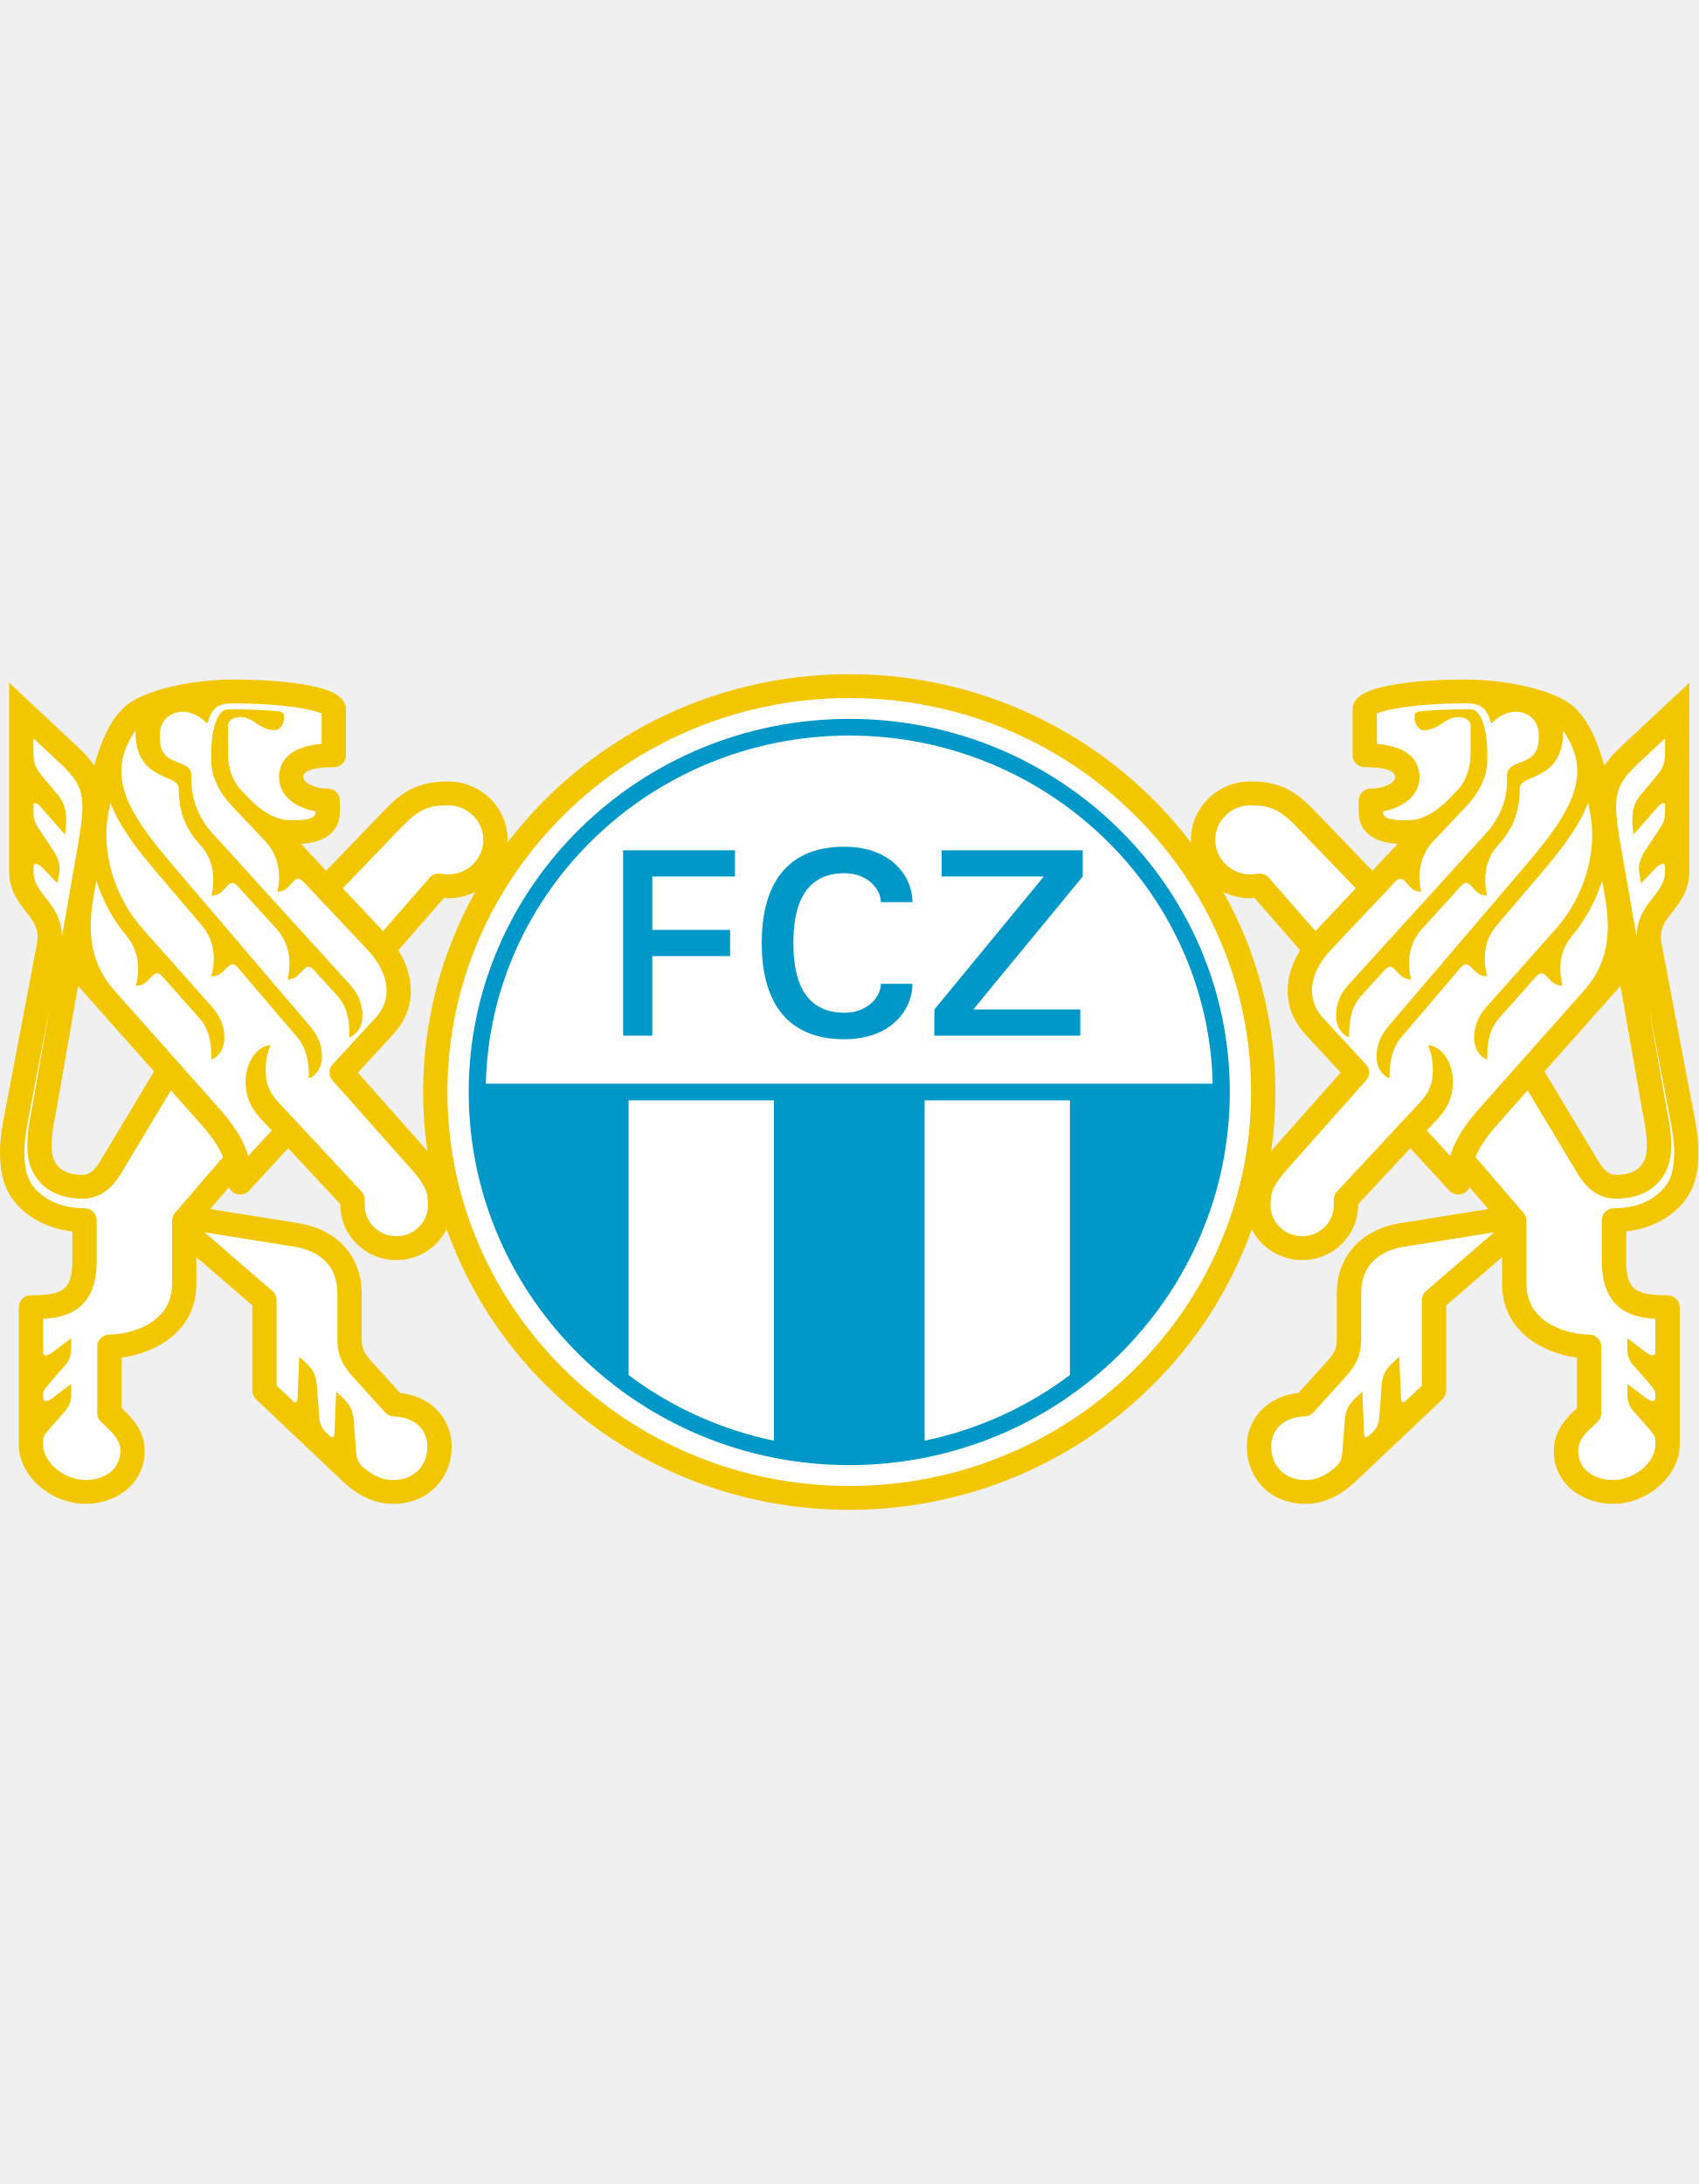
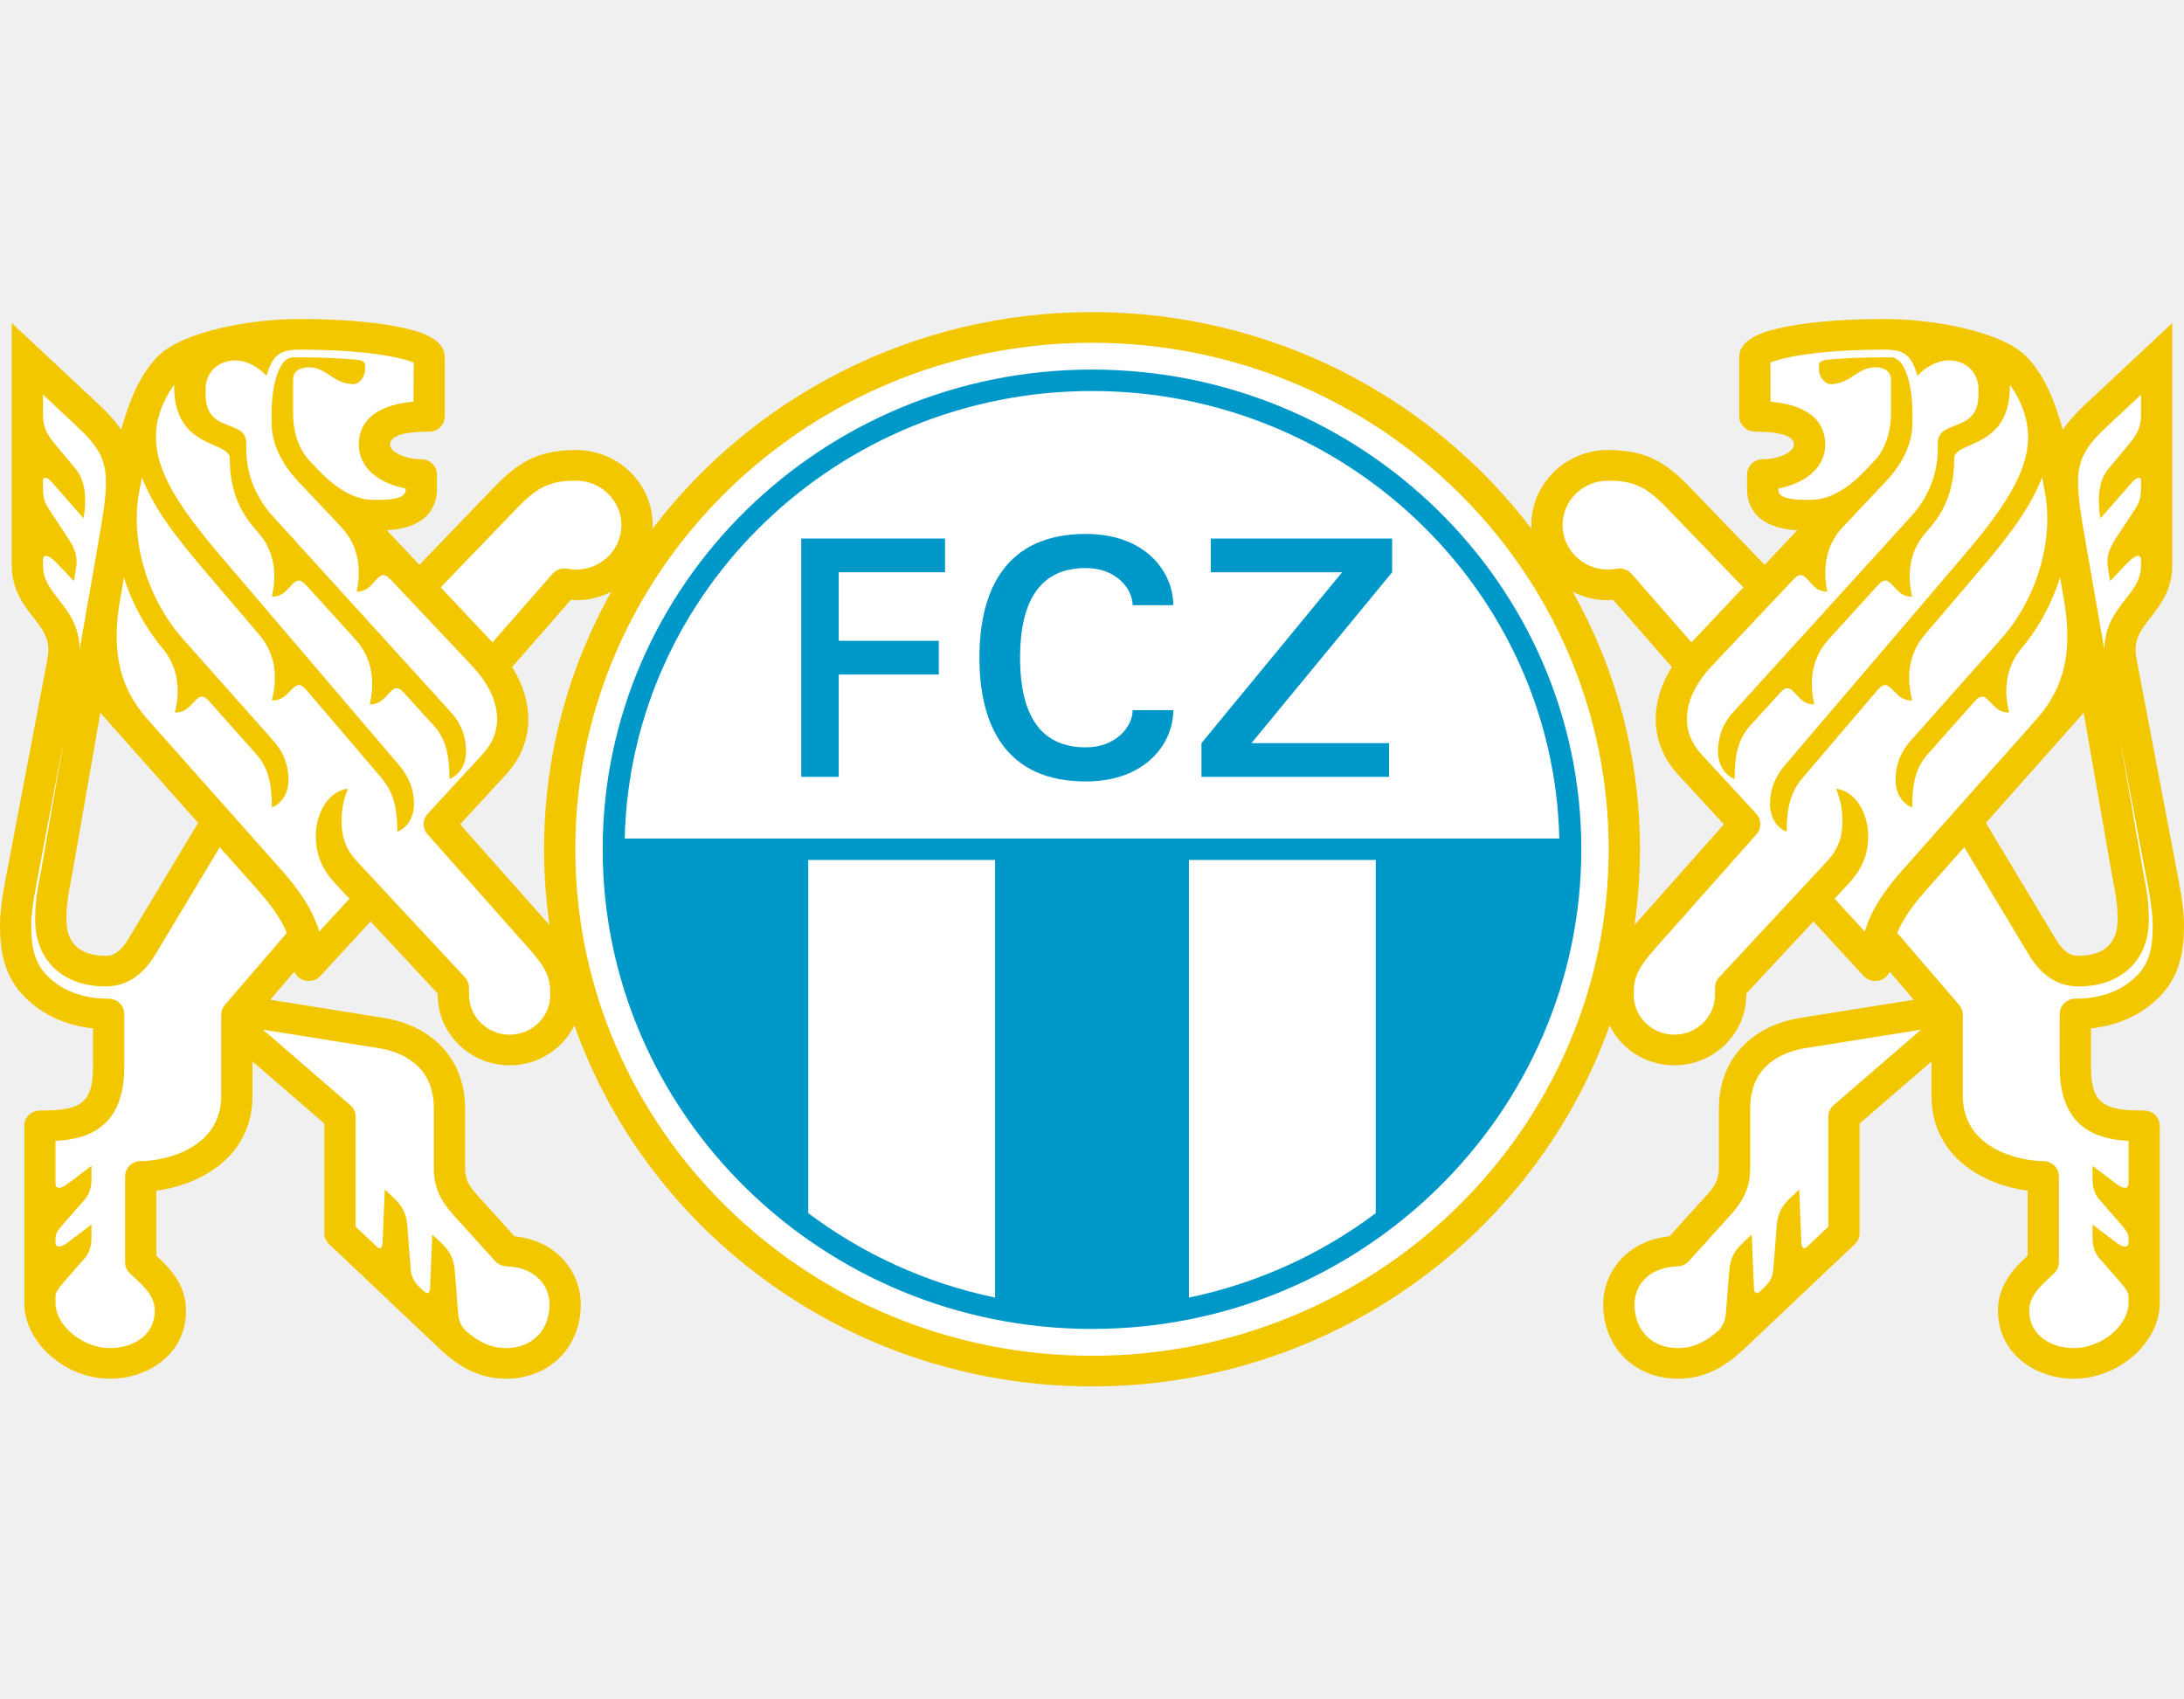
- <svg xmlns="http://www.w3.org/2000/svg" version="1.0" id="Ebene_1" x="0px" y="0px" width="42px" height="54px" viewBox="0 0 325.277 160.02" enable-background="new 0 0 325.277 160.02" xml:space="preserve">
+ <svg xmlns="http://www.w3.org/2000/svg" version="1.0" id="Ebene_1" x="0px" y="0px" width="54px" height="42px" viewBox="0 0 325.277 160.02" enable-background="new 0 0 325.277 160.02" xml:space="preserve">
  <path fill-rule="evenodd" clip-rule="evenodd" fill="#F3C700" d="M319.34,118.931c-5.939,0-7.916-0.942-7.916-6.507  c0,0,0-3.463,0-5.73c3.978-0.432,7.415-1.963,10.027-4.525c3.363-3.296,3.826-7.223,3.826-10.973c0-1.48-0.27-3.752-0.737-6.236  l-6.32-33.232c-0.098-0.517-0.144-0.985-0.144-1.419c0-1.981,0.958-3.203,2.198-4.784c1.451-1.85,3.257-4.152,3.257-7.858V1.631  l-12.874,12.037c-1.446,1.35-2.572,2.596-3.433,3.831c-1.336-4.79-3.009-8.506-5.563-11.01c-3.62-3.547-13.507-5.461-20.972-5.461  c-5.809,0-10.896,0.4-14.711,1.158c-3.233,0.642-6.943,1.739-6.943,4.549v8.788c0,1.261,1.041,2.282,2.327,2.282  c3.863,0,5.822,0.653,5.822,1.94c0,1.115-2.263,2.169-4.658,2.169c-1.285,0-2.327,1.022-2.327,2.283v2.168  c0,2.179,1.006,5.753,7.47,6.129l-4.856,5.149L251.671,26.07c-3.448-3.583-6.413-5.526-12.194-5.526  c-6.292,0-11.41,5.018-11.41,11.186c0,0.176,0.007,0.353,0.014,0.526C213.189,12.692,189.398,0,162.639,0  c-26.758,0-50.549,12.692-65.441,32.256c0.007-0.174,0.014-0.35,0.014-0.526c0-6.168-5.119-11.186-11.41-11.186  c-5.782,0-8.746,1.942-12.196,5.526L62.465,37.644l-4.854-5.15c6.462-0.375,7.468-3.951,7.468-6.128v-2.168  c0-1.26-1.042-2.283-2.328-2.283c-2.394,0-4.657-1.054-4.657-2.169c0-1.287,1.958-1.94,5.821-1.94c1.286,0,2.328-1.021,2.328-2.282  V6.735c0-2.81-3.711-3.907-6.944-4.549c-3.814-0.758-8.901-1.158-14.71-1.158c-7.465,0-17.352,1.914-20.972,5.462  c-2.555,2.503-4.229,6.22-5.564,11.009c-0.859-1.235-1.986-2.481-3.431-3.831L1.747,1.631v36.034c0,3.707,1.805,6.009,3.256,7.858  c1.241,1.582,2.198,2.803,2.198,4.784c0,0.434-0.045,0.902-0.144,1.419l-6.32,33.232C0.269,87.443,0,89.715,0,91.195  c0,3.75,0.463,7.677,3.825,10.973c2.614,2.563,6.052,4.094,10.029,4.525c0,2.268,0,5.73,0,5.73c0,5.564-1.977,6.507-7.917,6.507  c-1.286,0-2.328,1.021-2.328,2.282v26.363c0,5.915,6.104,11.302,12.807,11.302c5.474,0,11.292-3.562,11.292-10.16  c0-3.944-2.578-6.468-4.424-8.173c0-1.375,0-6.999,0-9.678c6.304-0.813,14.319-4.895,14.319-14.105c0,0,0-2.488,0-5.143  c4.092,3.533,9.812,8.478,10.711,9.254c0,1.824,0,16.32,0,16.32c0,0.615,0.257,1.211,0.71,1.641l16.044,15.192  c1.79,1.694,5.121,4.852,10.255,4.852c6.475,0,11.176-4.657,11.176-11.071c0-4.664-3.39-9.483-9.874-10.153  c-1.009-1.116-5.672-6.266-5.672-6.266c-1.685-1.86-1.685-2.906-1.685-4.355v-8.445c0-7.105-4.667-12.266-12.179-13.467  l-16.845-2.693c1.104-1.283,2.398-2.79,3.6-4.186c0.241,0.56,0.701,1.021,1.304,1.247c0.899,0.337,1.917,0.1,2.563-0.602  l7.483-8.119c5.006,5.379,9.506,10.213,9.999,10.744c0,0.054,0,0.185,0,0.185c0,5.788,4.805,10.497,10.711,10.497  c4.235,0,7.905-2.42,9.642-5.929c11.107,31.258,41.468,53.755,77.091,53.755s65.982-22.497,77.093-53.755  c1.735,3.509,5.404,5.929,9.641,5.929c5.905,0,10.711-4.709,10.711-10.497c0,0,0-0.131,0-0.185  c0.492-0.531,4.992-5.365,9.999-10.744l7.482,8.119c0.646,0.701,1.665,0.938,2.563,0.602c0.604-0.227,1.063-0.688,1.305-1.247  c1.2,1.396,2.494,2.902,3.599,4.186l-16.844,2.693c-7.514,1.201-12.181,6.361-12.181,13.467v8.445c0,1.449,0,2.495-1.684,4.355  c0,0-4.664,5.149-5.672,6.266c-6.483,0.67-9.874,5.489-9.874,10.153c0,6.414,4.701,11.071,11.177,11.071  c5.133,0,8.465-3.157,10.254-4.852l16.045-15.192c0.453-0.43,0.71-1.025,0.71-1.641c0,0,0-14.496,0-16.32  c0.9-0.776,6.619-5.721,10.711-9.254c0,2.654,0,5.143,0,5.143c0,9.211,8.016,13.293,14.32,14.105c0,2.679,0,8.303,0,9.678  c-1.846,1.705-4.425,4.229-4.425,8.173c0,6.599,5.818,10.16,11.293,10.16c6.702,0,12.808-5.387,12.808-11.302v-26.363  C321.67,119.951,320.627,118.931,319.34,118.931L319.34,118.931L319.34,118.931z M19.149,93.326  c-1.532,2.547-2.768,2.547-3.433,2.547c-2.655,0-5.821-0.932-5.821-5.361c0-2.36,0.275-3.768,0.593-5.4l0.271-1.439l4.185-23.986  l14.562,16.391L19.149,93.326L19.149,93.326L19.149,93.326z M68.529,76.299c1.913-2.076,6.817-7.397,6.817-7.397  c2.234-2.424,3.337-5.288,3.337-8.277c0-2.558-0.81-5.208-2.408-7.758c2.605-2.978,7.766-8.881,8.765-10.024  c0.254,0.017,0.51,0.072,0.762,0.072c1.882,0,3.658-0.452,5.225-1.247c-6.371,11.392-9.999,24.459-9.999,38.342  c0,3.832,0.282,7.6,0.817,11.293C80.135,89.374,70.568,78.596,68.529,76.299L68.529,76.299L68.529,76.299z M243.434,91.303  c0.534-3.689,0.816-7.461,0.816-11.293c0-13.883-3.627-26.951-9.999-38.342c1.565,0.795,3.343,1.247,5.226,1.247  c0.251,0,0.508-0.056,0.761-0.072c0.999,1.143,6.16,7.046,8.765,10.024c-1.598,2.552-2.408,5.202-2.408,7.758  c0,2.99,1.104,5.853,3.339,8.277c0,0,4.903,5.321,6.815,7.397C254.71,78.596,245.143,89.374,243.434,91.303L243.434,91.303  L243.434,91.303z M306.13,93.326l-10.357-17.25l14.562-16.391l4.186,23.986l0.27,1.439c0.318,1.633,0.593,3.04,0.593,5.4  c0,4.43-3.165,5.361-5.82,5.361C308.896,95.873,307.66,95.873,306.13,93.326L306.13,93.326z" />
  <path fill-rule="evenodd" clip-rule="evenodd" fill="#FFFFFF" d="M85.685,80.01c0-41.6,34.521-75.444,76.954-75.444  c42.434,0,76.953,33.844,76.953,75.444c0,41.6-34.52,75.445-76.953,75.445C120.207,155.455,85.685,121.609,85.685,80.01  L85.685,80.01z" />
  <path fill-rule="evenodd" clip-rule="evenodd" fill="#0098C9" d="M89.76,80.01c0,39.396,32.693,71.447,72.878,71.447  c40.185,0,72.879-32.051,72.879-71.447c0-39.398-32.694-71.449-72.879-71.449C122.453,8.561,89.76,40.612,89.76,80.01L89.76,80.01z" />
  <path fill-rule="evenodd" clip-rule="evenodd" fill="#FFFFFF" d="M162.639,11.755c-37.843,0-68.729,29.757-69.598,66.656h139.198  C231.368,41.512,200.482,11.755,162.639,11.755L162.639,11.755z" />
  <path fill-rule="evenodd" clip-rule="evenodd" fill="#FFFFFF" d="M120.378,81.607v52.602c8.073,6.063,17.532,10.437,27.825,12.574  V81.607H120.378L120.378,81.607z" />
  <path fill-rule="evenodd" clip-rule="evenodd" fill="#FFFFFF" d="M177.074,81.607v65.176c10.294-2.138,19.752-6.511,27.824-12.574  V81.607H177.074L177.074,81.607z" />
  <polygon fill-rule="evenodd" clip-rule="evenodd" fill="#0098C9" points="140.751,33.727 140.751,38.749 124.918,38.749 124.918,48.964 139.821,48.964 139.821,53.986 124.918,53.986 124.918,69.223 119.331,69.223 119.331,33.727 140.751,33.727" />
  <polygon fill-rule="evenodd" clip-rule="evenodd" fill="#0098C9" points="178.938,69.223 178.938,64.202 199.894,38.749 180.336,38.749 180.336,33.727 207.344,33.727 207.344,38.749 186.389,64.202 206.879,64.202 206.879,69.223 178.938,69.223" />
  <path fill-rule="evenodd" clip-rule="evenodd" fill="#0098C9" d="M161.708,64.83c-3.214,0-5.658-1.094-7.299-3.31  c-1.642-2.217-2.481-5.555-2.481-10.044s0.839-7.828,2.481-10.044c1.641-2.216,4.085-3.309,7.299-3.309  c2.289,0,4.036,0.79,5.209,1.875c1.175,1.086,1.774,2.471,1.774,3.66h3.027h3.027c0-2.444-1.008-5.099-3.143-7.141  s-5.395-3.474-9.896-3.474c-5.915,0-9.873,2.059-12.352,5.393c-2.481,3.334-3.481,7.942-3.481,13.04c0,5.098,1,9.707,3.481,13.04  c2.479,3.334,6.437,5.393,12.352,5.393c4.501,0,7.761-1.431,9.896-3.474c2.135-2.042,3.143-4.696,3.143-7.141h-3.027h-3.027  c0,1.189-0.6,2.574-1.774,3.66C165.744,64.04,163.997,64.83,161.708,64.83L161.708,64.83z" />
  <path fill-rule="evenodd" clip-rule="evenodd" fill="#FFFFFF" d="M268.938,109.625c-3.091,0.492-8.272,2.313-8.272,8.962v8.445  c0,1.786,0,4.231-2.859,7.386l-6.293,6.953c-0.425,0.468-1.027,0.744-1.665,0.766c-4.43,0.145-6.413,2.951-6.413,5.67  c0,3.892,2.619,6.507,6.52,6.507c2.651,0,4.588-1.372,6.075-2.693c0.654-0.716,0.941-1.499,1.018-2.478l0.491-6.318  c0.15-1.932,0.765-2.988,2.028-4.182l1.326-1.258l0.327,7.931c0.031,0.741,0.353,1.07,0.862,0.589l0.782-0.738  c0.826-0.783,1.172-1.633,1.257-2.721l0.491-6.322c0.15-1.932,0.765-2.984,2.028-4.183l1.325-1.255l0.328,7.932  c0.031,0.74,0.353,1.07,0.862,0.588l3.15-2.983c0-1.726,0-16.38,0-16.38c0-0.656,0.287-1.279,0.788-1.712  c0,0,9.321-8.056,13.022-11.252C280.954,107.703,268.938,109.625,268.938,109.625L268.938,109.625z" />
  <path fill-rule="evenodd" clip-rule="evenodd" fill="#FFFFFF" d="M317.012,129.771c0,0.949-0.808,0.84-1.863,0.039l-3.492-2.65  v2.154c0,0.914,0.304,2.063,0.949,2.8l3.223,3.686c0.806,0.921,1.184,1.507,1.184,2.038v0.68c0,0.95-0.808,0.84-1.863,0.039  l-3.492-2.654v2.158c0,0.911,0.304,2.06,0.949,2.801l3.223,3.682c0.806,0.925,1.184,1.506,1.184,2.037v0.996  c0,3.398-4.036,6.737-8.149,6.737c-3.195,0-6.635-1.751-6.635-5.596c0-2.126,1.617-3.615,3.181-5.054l0.524-0.486  c0.464-0.432,0.718-1.023,0.718-1.65v-12.783c0-1.258-1.042-2.283-2.328-2.283c-3.335,0-11.991-1.743-11.991-9.699v-12.1  c0-0.538-0.195-1.059-0.549-1.474l-9.224-10.717c0.818-1.991,2.214-4.012,4.361-6.433l5.628-6.334l9.569,15.935  c1.939,3.229,4.374,4.799,7.444,4.799c6.364,0,10.478-3.896,10.478-9.927c0-2.793-0.345-4.554-0.676-6.258l-0.255-1.352  L315.741,63.6l4.221,22.191c0.412,2.188,0.658,4.207,0.658,5.404c0,3.289-0.411,5.734-2.46,7.744  c-2.253,2.207-5.302,3.328-9.064,3.328c-1.287,0-2.328,1.02-2.328,2.281v7.875c0,9.317,5.789,10.788,10.244,11.021V129.771  L317.012,129.771z" />
  <path fill-rule="evenodd" clip-rule="evenodd" fill="#FFFFFF" d="M318.876,36.979v0.686c0,2.154-1.013,3.443-2.292,5.077  c-1.436,1.83-3.165,4.033-3.165,7.54l-2.868-16.437c-0.653-3.744-1.056-6.381-1.056-8.45c0-3.57,1.198-5.453,4.374-8.422  l5.007-4.679v2.886c0,1.979-0.532,2.98-1.858,4.571l-2.968,3.561c-0.989,1.184-1.466,2.703-1.45,4.805  c0.006,0.785,0.08,1.651,0.223,2.611l4.779-5.439c0.661-0.753,1.274-0.806,1.274-0.178v1.255c0,1.522-0.389,2.245-1.074,3.281  l-2.715,4.11c-1.192,1.808-1.345,3.1-1.143,4.317l0.331,1.988l2.577-2.705C317.865,36.294,318.876,35.838,318.876,36.979  L318.876,36.979z" />
  <path fill-rule="evenodd" clip-rule="evenodd" fill="#FFFFFF" d="M242.992,38.979c-0.545-0.624-1.391-0.913-2.213-0.755  c-0.438,0.084-0.877,0.125-1.303,0.125c-3.724,0-6.752-2.97-6.752-6.619c0-3.65,3.028-6.62,6.752-6.62c3.82,0,5.715,0.88,8.81,4.093  l11.359,11.801l-7.721,8.191L242.992,38.979L242.992,38.979z" />
  <path fill-rule="evenodd" clip-rule="evenodd" fill="#FFFFFF" d="M307.386,42.784l-0.567-3.249  c-1.221,3.891-3.235,7.602-5.946,10.792c-2.455,3.11-2.291,6.713-1.647,9.319c-0.776,0.009-1.563-0.281-2.114-0.843l-0.837-0.853  c-0.647-0.66-1.16-1.11-2.158,0.016l-6.995,7.866c-1.863,2.097-2.327,4.54-2.327,7.964c-1.631-0.685-2.477-2.283-2.477-4.108  c0-1.827,0.467-3.84,2.328-5.936l13.348-15.023c5.379-6.054,7.945-14.714,6.541-22.063c-0.134-0.697-0.27-1.372-0.404-2.037  c-1.767,4.663-5.304,9.163-9.16,13.685l-8.316,9.761c-2.783,3.258-2.575,7.051-1.851,9.771c-0.775,0.023-1.567-0.252-2.129-0.805  l-0.854-0.838c-0.66-0.648-1.181-1.089-2.158,0.055l-11.238,13.181c-1.863,2.185-2.328,4.769-2.328,7.965  c-1.631-0.686-2.475-2.283-2.475-4.11c0-1.826,0.465-3.752,2.328-5.935l26.521-31.094c8.088-9.484,11.795-15.989,8.224-23.186  c-0.427-0.857-0.873-1.597-1.35-2.235c0.115,9.726-8.293,8.237-8.293,10.958c0,4.166-1.107,7.583-3.981,10.744l-0.127,0.144  c-2.885,3.172-2.794,6.971-2.154,9.71c-0.775,0-1.558-0.3-2.104-0.869l-0.826-0.864c-0.64-0.667-1.146-1.124-2.158-0.009  l-7.335,8.071c-2.885,3.173-2.794,6.971-2.152,9.71c-0.777,0-1.56-0.299-2.104-0.867l-0.828-0.863  c-0.64-0.668-1.146-1.125-2.158-0.01l-4.448,4.896c-1.861,2.049-2.328,4.539-2.328,7.963c-1.63-0.685-2.476-2.283-2.476-4.109  s0.466-3.885,2.33-5.935l26.436-29.094c2.324-2.559,3.969-6.021,3.969-9.988v-0.913c0-3.709,6.055-1.313,6.055-7.248V11.3  c0-0.99-0.466-2.132-1.241-2.892c-0.777-0.761-1.939-1.217-3.184-1.217c-1.783,0-3.491,1.065-4.655,2.282  c-0.873-2.911-1.804-3.881-4.89-3.881c-9.883,0-15.392,1.194-17.017,1.942c0,0.991,0.018,3.658,0.018,5.811  c6.651,0.589,8.15,3.722,8.15,6.399c0,3.622-3.29,5.857-6.984,6.521c0,0.009,0,0.099,0,0.099c0,0.52,0,1.599,3.958,1.599h0.932  c3.376,0,6.351-2.566,8.141-4.463l1.341-1.423c1.509-1.602,2.393-4.216,2.393-6.784V9.93c0-0.913-0.814-1.712-2.327-1.712  c-2.679,0-3.668,2.511-6.695,2.511c-0.757,0-1.688-1.027-1.688-2.168c0-0.384,0-0.584,0-0.685c0-0.514,0.595-0.729,1.461-0.805  c2.292-0.203,5.059-0.335,8.319-0.335c0.322,0,0.646,0.003,0.969,0.011c2.29,0.055,3.163,4.744,3.163,8.206v1.597  c0,2.74-1.245,5.797-3.902,8.615l-6.438,6.82c-2.938,3.123-2.916,6.922-2.324,9.672c-0.777-0.013-1.555-0.326-2.088-0.904  l-0.812-0.877c-0.627-0.68-1.126-1.144-2.158-0.047L254.97,52.69c-4.338,4.602-4.929,9.519-1.581,13.15l8.198,8.9  c0.792,0.857,0.803,2.158,0.029,3.028l-14.936,16.825c-2.899,3.268-3.363,4.58-3.363,7.103c0,3.271,2.716,5.933,6.055,5.933  s6.054-2.662,6.054-5.933v-1.07c0-0.57,0.217-1.116,0.608-1.538l16.047-17.244c1.706-1.832,2.32-3.66,2.32-5.943  c0-2.396-0.466-3.652-0.931-4.908c3.435,0.513,4.773,4.394,4.773,6.962c0,3.271-1.2,5.334-3.002,7.266  c-0.66,0.709-1.332,1.432-2.008,2.158c1.341,1.453,3.02,3.278,4.493,4.877c1.028-3.375,3.042-6.241,5.683-9.215l19.903-22.403  C307.543,55.876,308.712,50.394,307.386,42.784L307.386,42.784z" />
  <path fill-rule="evenodd" clip-rule="evenodd" fill="#FFFFFF" d="M56.34,109.625c3.09,0.492,8.273,2.313,8.273,8.962v8.445  c0,1.786,0,4.231,2.858,7.386l6.294,6.953c0.424,0.468,1.025,0.744,1.665,0.766c4.429,0.145,6.413,2.951,6.413,5.67  c0,3.892-2.62,6.507-6.519,6.507c-2.653,0-4.588-1.372-6.075-2.693c-0.654-0.716-0.941-1.499-1.018-2.478l-0.493-6.318  c-0.149-1.932-0.764-2.988-2.027-4.182l-1.325-1.258l-0.329,7.931c-0.03,0.741-0.352,1.07-0.863,0.589l-0.782-0.738  c-0.827-0.783-1.17-1.633-1.255-2.721l-0.493-6.322c-0.149-1.932-0.764-2.984-2.028-4.183l-1.325-1.255l-0.329,7.932  c-0.03,0.74-0.353,1.07-0.862,0.588l-3.15-2.983c0-1.726,0-16.38,0-16.38c0-0.656-0.287-1.279-0.789-1.712  c0,0-9.321-8.056-13.021-11.252C44.324,107.703,56.34,109.625,56.34,109.625L56.34,109.625z" />
  <path fill-rule="evenodd" clip-rule="evenodd" fill="#FFFFFF" d="M8.266,129.771c0,0.949,0.808,0.84,1.864,0.039l3.492-2.65v2.154  c0,0.914-0.304,2.063-0.95,2.8L9.45,135.8c-0.807,0.921-1.184,1.507-1.184,2.038v0.68c0,0.95,0.808,0.84,1.864,0.039l3.492-2.654  v2.158c0,0.911-0.304,2.06-0.95,2.801l-3.222,3.682c-0.807,0.925-1.184,1.506-1.184,2.037v0.996c0,3.398,4.036,6.737,8.15,6.737  c3.195,0,6.635-1.751,6.635-5.596c0-2.126-1.617-3.615-3.181-5.054l-0.525-0.486c-0.464-0.432-0.717-1.023-0.717-1.65v-12.783  c0-1.258,1.043-2.283,2.328-2.283c3.335,0,11.991-1.743,11.991-9.699v-12.1c0-0.538,0.194-1.059,0.549-1.474l9.224-10.717  c-0.818-1.991-2.214-4.012-4.362-6.433l-5.628-6.334L23.161,95.64c-1.938,3.229-4.374,4.799-7.444,4.799  c-6.365,0-10.478-3.896-10.478-9.927c0-2.793,0.344-4.554,0.676-6.258l0.254-1.352L9.537,63.6L5.315,85.791  c-0.412,2.188-0.659,4.207-0.659,5.404c0,3.289,0.412,5.734,2.461,7.744c2.252,2.207,5.302,3.328,9.065,3.328  c1.286,0,2.328,1.02,2.328,2.281v7.875c0,9.317-5.79,10.788-10.245,11.021V129.771L8.266,129.771z" />
  <path fill-rule="evenodd" clip-rule="evenodd" fill="#FFFFFF" d="M6.404,36.979v0.686c0,2.154,1.011,3.443,2.291,5.077  c1.435,1.83,3.163,4.033,3.165,7.541l2.868-16.438c0.653-3.744,1.055-6.38,1.055-8.45c0-3.569-1.198-5.453-4.374-8.422l-5.005-4.679  v2.887c0,1.978,0.528,2.979,1.856,4.57l2.969,3.561c0.989,1.185,1.465,2.703,1.45,4.805c-0.006,0.785-0.08,1.651-0.222,2.611  l-4.78-5.44c-0.662-0.752-1.272-0.804-1.272-0.177v1.255c0,1.522,0.388,2.245,1.073,3.281l2.714,4.11  c1.192,1.808,1.345,3.1,1.142,4.317l-0.331,1.988l-2.576-2.705C7.413,36.294,6.404,35.838,6.404,36.979L6.404,36.979z" />
  <path fill-rule="evenodd" clip-rule="evenodd" fill="#FFFFFF" d="M82.285,38.979c0.545-0.624,1.391-0.913,2.214-0.755  c0.438,0.084,0.876,0.125,1.303,0.125c3.723,0,6.752-2.97,6.752-6.619c0-3.65-3.029-6.62-6.752-6.62  c-3.822,0-5.716,0.88-8.809,4.093L65.632,41.004l7.721,8.191L82.285,38.979L82.285,38.979z" />
  <path fill-rule="evenodd" clip-rule="evenodd" fill="#FFFFFF" d="M17.893,42.784l0.567-3.249c1.22,3.891,3.237,7.602,5.947,10.792  c2.454,3.11,2.289,6.713,1.646,9.319c0.777,0.009,1.563-0.281,2.116-0.843l0.836-0.853c0.648-0.66,1.161-1.11,2.159,0.016  l6.995,7.866c1.863,2.097,2.329,4.54,2.329,7.964c1.629-0.685,2.475-2.283,2.475-4.108c0-1.827-0.465-3.84-2.328-5.935  L27.286,48.728c-5.379-6.055-7.947-14.714-6.542-22.063c0.134-0.697,0.269-1.372,0.404-2.037c1.767,4.663,5.303,9.164,9.16,13.685  l8.317,9.761c2.783,3.258,2.574,7.051,1.849,9.771c0.776,0.023,1.568-0.253,2.129-0.805l0.854-0.838  c0.66-0.648,1.179-1.089,2.156,0.055l11.24,13.181c1.863,2.185,2.328,4.769,2.328,7.965c1.629-0.686,2.475-2.283,2.475-4.11  c0-1.826-0.466-3.752-2.328-5.935L32.81,36.263c-8.089-9.483-11.796-15.988-8.225-23.185c0.426-0.857,0.873-1.597,1.351-2.235  c-0.116,9.726,8.292,8.238,8.292,10.958c0,4.166,1.108,7.583,3.981,10.745l0.128,0.143c2.884,3.172,2.793,6.971,2.154,9.71  c0.776,0,1.56-0.3,2.104-0.869l0.826-0.864c0.64-0.667,1.146-1.123,2.159-0.009l7.334,8.071c2.884,3.173,2.793,6.971,2.154,9.71  c0.775,0,1.559-0.299,2.103-0.867l0.828-0.863c0.639-0.668,1.145-1.125,2.157-0.01l4.449,4.896c1.862,2.049,2.328,4.539,2.328,7.963  c1.629-0.686,2.475-2.283,2.475-4.109s-0.466-3.885-2.329-5.935L40.643,30.418c-2.326-2.559-3.97-6.021-3.97-9.988v-0.913  c0-3.709-6.054-1.313-6.054-7.248V11.3c0-0.99,0.466-2.132,1.242-2.892c0.776-0.761,1.94-1.217,3.182-1.217  c1.785,0,3.492,1.065,4.657,2.282c0.873-2.911,1.805-3.881,4.889-3.881c9.882,0,15.392,1.194,17.016,1.942  c0,0.991-0.018,3.658-0.018,5.811c-6.651,0.589-8.149,3.722-8.149,6.399c0,3.621,3.29,5.858,6.985,6.521c0,0.009,0,0.099,0,0.099  c0,0.52,0,1.599-3.958,1.599h-0.932c-3.376,0-6.353-2.566-8.141-4.462l-1.341-1.424c-1.508-1.602-2.393-4.216-2.393-6.784V9.93  c0-0.913,0.814-1.712,2.328-1.712c2.678,0,3.667,2.511,6.695,2.511c0.756,0,1.687-1.027,1.687-2.168c0-0.383,0-0.584,0-0.685  c0-0.514-0.593-0.729-1.459-0.805c-2.293-0.203-5.06-0.335-8.32-0.335c-0.322,0-0.645,0.003-0.97,0.011  c-2.29,0.055-3.163,4.744-3.163,8.206v1.597c0,2.74,1.246,5.797,3.904,8.615l6.437,6.82c2.938,3.123,2.916,6.922,2.325,9.671  c0.776-0.012,1.554-0.325,2.087-0.903l0.812-0.878c0.626-0.679,1.125-1.143,2.158-0.046L70.308,52.69  c4.338,4.602,4.93,9.519,1.582,13.15l-8.2,8.9c-0.789,0.857-0.802,2.158-0.028,3.028l14.935,16.825  c2.9,3.268,3.364,4.58,3.364,7.103c0,3.271-2.716,5.933-6.054,5.933c-3.338,0-6.054-2.662-6.054-5.933v-1.07  c0-0.57-0.217-1.116-0.608-1.538L53.196,81.844c-1.706-1.832-2.321-3.66-2.321-5.943c0-2.396,0.466-3.652,0.931-4.908  c-3.434,0.513-4.772,4.394-4.772,6.962c0,3.271,1.2,5.334,3.001,7.266c0.661,0.709,1.332,1.432,2.008,2.158  c-1.34,1.453-3.02,3.278-4.494,4.877c-1.028-3.375-3.042-6.241-5.682-9.215L21.965,60.638  C17.734,55.877,16.564,50.394,17.893,42.784L17.893,42.784z" />
</svg>
